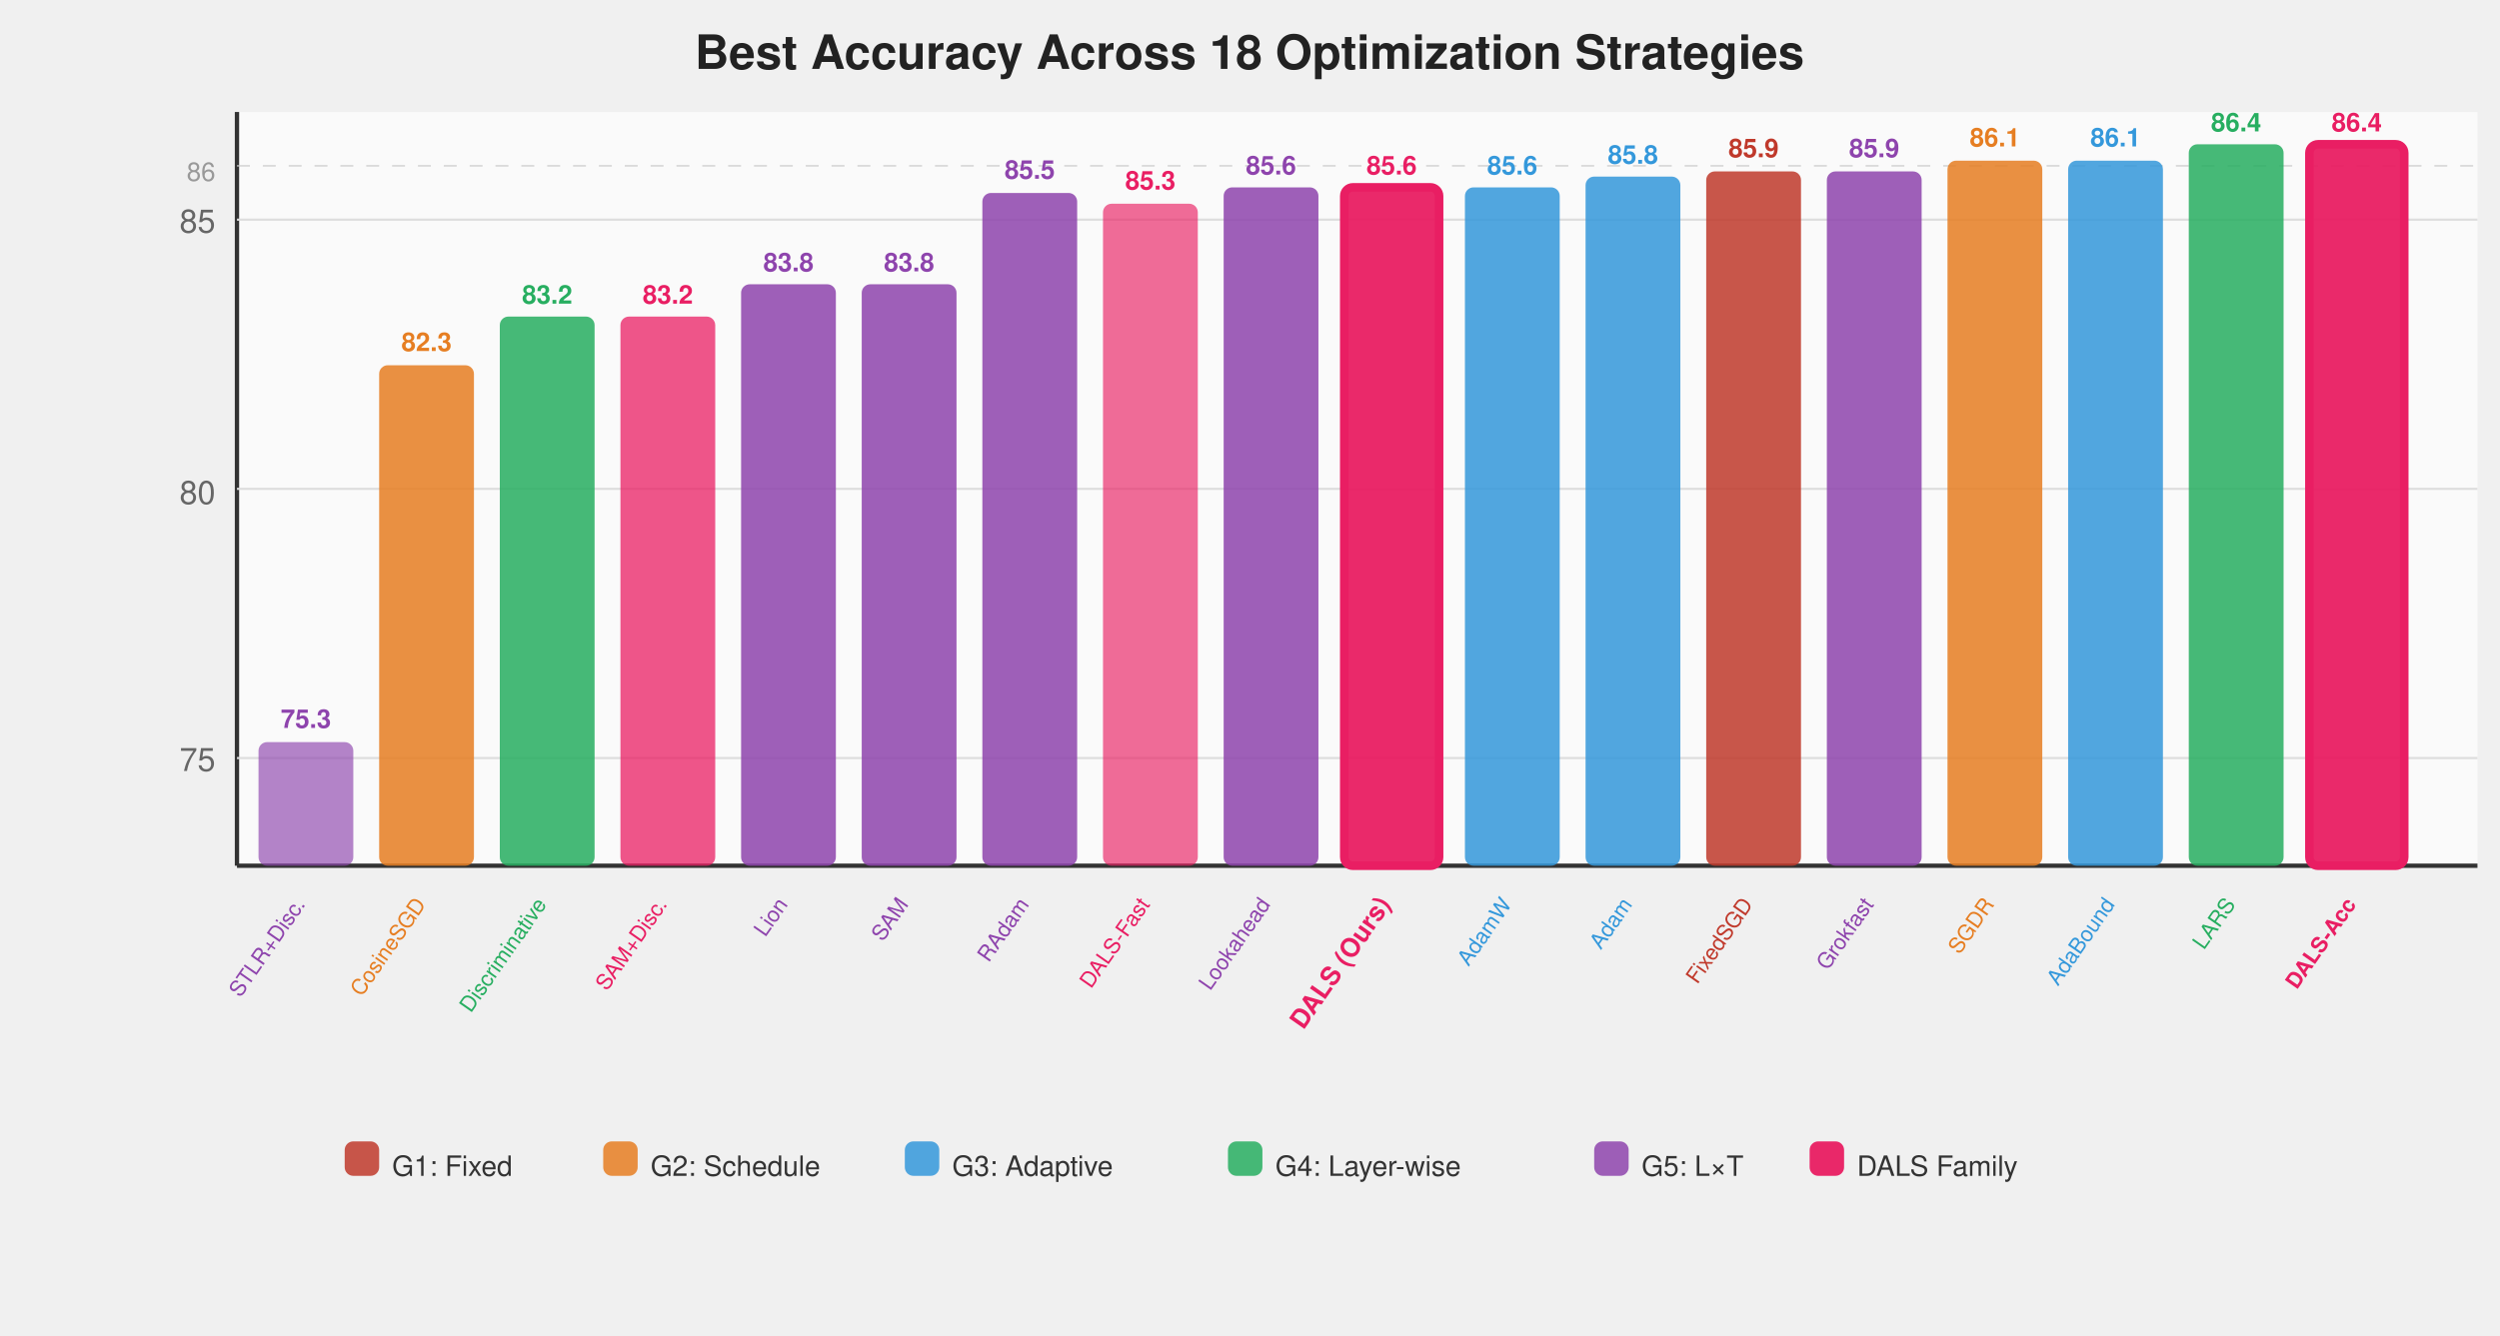
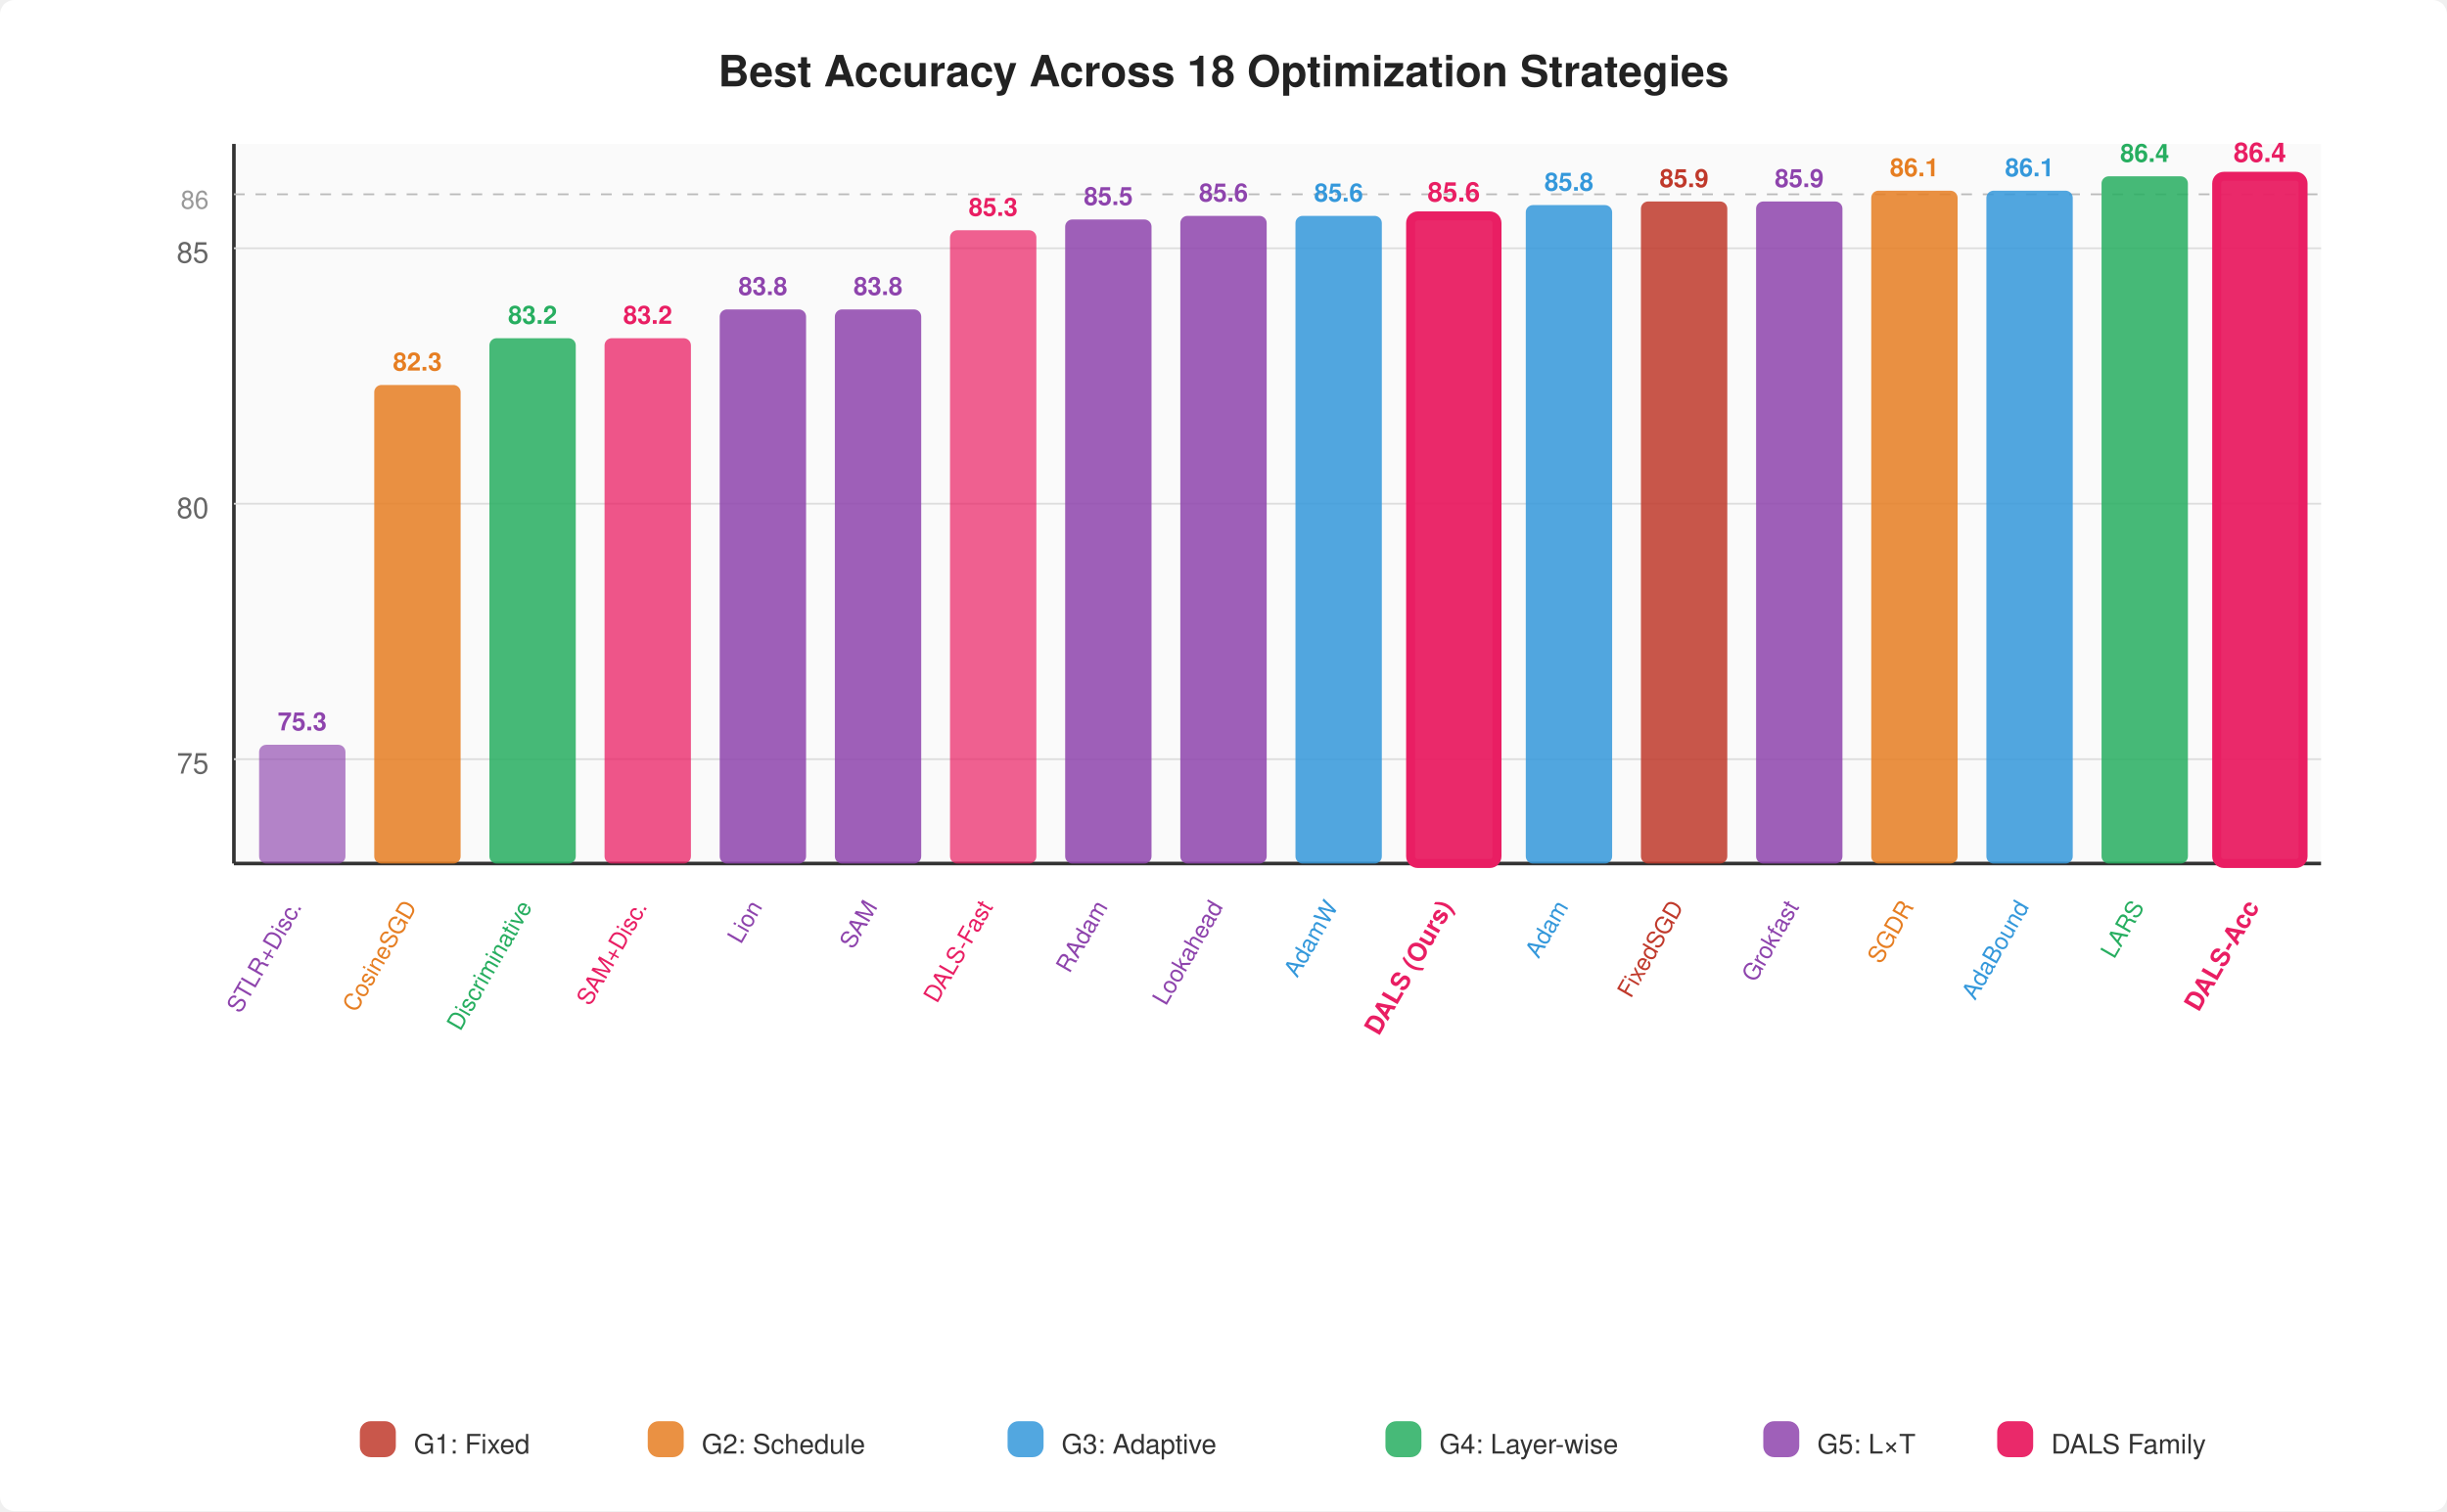
- <svg xmlns="http://www.w3.org/2000/svg" viewBox="0 0 580 310" width="580" height="310">
+ <svg xmlns="http://www.w3.org/2000/svg" viewBox="0 0 680 420" width="680" height="420">
  <style>
    text { font-family: 'Helvetica Neue', Helvetica, Arial, sans-serif; }
  </style>
-   <text x="290" y="16" text-anchor="middle" fill="#222" font-size="11" font-weight="bold">Best Accuracy Across 18 Optimization Strategies</text>
-   <rect x="55" y="26" width="520" height="175" fill="#fafafa" stroke="none" />
-   <line x1="55" y1="26" x2="55" y2="201" stroke="#333" stroke-width="1" />
-   <line x1="55" y1="201" x2="575" y2="201" stroke="#333" stroke-width="1" />
-   <line x1="55" y1="176" x2="575" y2="176" stroke="#ddd" stroke-width="0.5" />
-   <text x="50" y="179" text-anchor="end" fill="#666" font-size="7.5">75</text>
-   <line x1="55" y1="113.5" x2="575" y2="113.5" stroke="#ddd" stroke-width="0.5" />
-   <text x="50" y="117" text-anchor="end" fill="#666" font-size="7.5">80</text>
-   <line x1="55" y1="51" x2="575" y2="51" stroke="#ddd" stroke-width="0.5" />
-   <text x="50" y="54" text-anchor="end" fill="#666" font-size="7.5">85</text>
-   <line x1="55" y1="38.5" x2="575" y2="38.5" stroke="#ccc" stroke-width="0.3" stroke-dasharray="3,3" />
-   <text x="50" y="42" text-anchor="end" fill="#999" font-size="6">86</text>
-   <rect x="60" y="172.3" rx="2" ry="2" width="22" height="28.7" fill="#8e44ad" opacity="0.65" />
-   <text x="71" y="169" text-anchor="middle" fill="#8e44ad" font-size="6" font-weight="bold">75.3</text>
-   <rect x="88" y="84.8" rx="2" ry="2" width="22" height="116.2" fill="#e67e22" opacity="0.85" />
-   <text x="99" y="81.5" text-anchor="middle" fill="#e67e22" font-size="6" font-weight="bold">82.3</text>
-   <rect x="116" y="73.5" rx="2" ry="2" width="22" height="127.5" fill="#27ae60" opacity="0.85" />
-   <text x="127" y="70.5" text-anchor="middle" fill="#27ae60" font-size="6" font-weight="bold">83.2</text>
-   <rect x="144" y="73.5" rx="2" ry="2" width="22" height="127.5" fill="#e91e63" opacity="0.75" />
-   <text x="155" y="70.5" text-anchor="middle" fill="#e91e63" font-size="6" font-weight="bold">83.2</text>
-   <rect x="172" y="66" rx="2" ry="2" width="22" height="135" fill="#8e44ad" opacity="0.85" />
-   <text x="183" y="63" text-anchor="middle" fill="#8e44ad" font-size="6" font-weight="bold">83.8</text>
-   <rect x="200" y="66" rx="2" ry="2" width="22" height="135" fill="#8e44ad" opacity="0.85" />
-   <text x="211" y="63" text-anchor="middle" fill="#8e44ad" font-size="6" font-weight="bold">83.8</text>
-   <rect x="228" y="44.8" rx="2" ry="2" width="22" height="156.2" fill="#8e44ad" opacity="0.85" />
-   <text x="239" y="41.5" text-anchor="middle" fill="#8e44ad" font-size="6" font-weight="bold">85.5</text>
-   <rect x="256" y="47.3" rx="2" ry="2" width="22" height="153.7" fill="#e91e63" opacity="0.65" />
-   <text x="267" y="44" text-anchor="middle" fill="#e91e63" font-size="6" font-weight="bold">85.3</text>
-   <rect x="284" y="43.5" rx="2" ry="2" width="22" height="157.5" fill="#8e44ad" opacity="0.85" />
-   <text x="295" y="40.5" text-anchor="middle" fill="#8e44ad" font-size="6" font-weight="bold">85.6</text>
-   <rect x="312" y="43.5" rx="2" ry="2" width="22" height="157.5" fill="#e91e63" opacity="0.95" />
-   <text x="323" y="40.5" text-anchor="middle" fill="#e91e63" font-size="6" font-weight="bold">85.6</text>
-   <rect x="312" y="43.5" rx="2" ry="2" width="22" height="157.5" fill="none" stroke="#e91e63" stroke-width="2" />
-   <rect x="340" y="43.5" rx="2" ry="2" width="22" height="157.5" fill="#3498db" opacity="0.85" />
-   <text x="351" y="40.5" text-anchor="middle" fill="#3498db" font-size="6" font-weight="bold">85.6</text>
-   <rect x="368" y="41" rx="2" ry="2" width="22" height="160" fill="#3498db" opacity="0.85" />
-   <text x="379" y="38" text-anchor="middle" fill="#3498db" font-size="6" font-weight="bold">85.8</text>
-   <rect x="396" y="39.8" rx="2" ry="2" width="22" height="161.2" fill="#c0392b" opacity="0.85" />
-   <text x="407" y="36.5" text-anchor="middle" fill="#c0392b" font-size="6" font-weight="bold">85.9</text>
-   <rect x="424" y="39.8" rx="2" ry="2" width="22" height="161.2" fill="#8e44ad" opacity="0.85" />
-   <text x="435" y="36.5" text-anchor="middle" fill="#8e44ad" font-size="6" font-weight="bold">85.9</text>
-   <rect x="452" y="37.3" rx="2" ry="2" width="22" height="163.7" fill="#e67e22" opacity="0.85" />
-   <text x="463" y="34" text-anchor="middle" fill="#e67e22" font-size="6" font-weight="bold">86.1</text>
-   <rect x="480" y="37.3" rx="2" ry="2" width="22" height="163.7" fill="#3498db" opacity="0.85" />
-   <text x="491" y="34" text-anchor="middle" fill="#3498db" font-size="6" font-weight="bold">86.1</text>
-   <rect x="508" y="33.5" rx="2" ry="2" width="22" height="167.5" fill="#27ae60" opacity="0.85" />
-   <text x="519" y="30.5" text-anchor="middle" fill="#27ae60" font-size="6" font-weight="bold">86.4</text>
-   <rect x="536" y="33.5" rx="2" ry="2" width="22" height="167.5" fill="#e91e63" opacity="0.95" />
-   <text x="547" y="30.5" text-anchor="middle" fill="#e91e63" font-size="6" font-weight="bold">86.4</text>
-   <rect x="536" y="33.5" rx="2" ry="2" width="22" height="167.5" fill="none" stroke="#e91e63" stroke-width="2" />
-   <text x="71" y="210" text-anchor="end" fill="#8e44ad" font-size="5" transform="rotate(-55,71,210)">STLR+Disc.</text>
-   <text x="99" y="210" text-anchor="end" fill="#e67e22" font-size="5" transform="rotate(-55,99,210)">CosineSGD</text>
-   <text x="127" y="210" text-anchor="end" fill="#27ae60" font-size="5" transform="rotate(-55,127,210)">Discriminative</text>
-   <text x="155" y="210" text-anchor="end" fill="#e91e63" font-size="5" transform="rotate(-55,155,210)">SAM+Disc.</text>
-   <text x="183" y="210" text-anchor="end" fill="#8e44ad" font-size="5" transform="rotate(-55,183,210)">Lion</text>
-   <text x="211" y="210" text-anchor="end" fill="#8e44ad" font-size="5" transform="rotate(-55,211,210)">SAM</text>
-   <text x="239" y="210" text-anchor="end" fill="#8e44ad" font-size="5" transform="rotate(-55,239,210)">RAdam</text>
-   <text x="267" y="210" text-anchor="end" fill="#e91e63" font-size="5" transform="rotate(-55,267,210)">DALS-Fast</text>
-   <text x="295" y="210" text-anchor="end" fill="#8e44ad" font-size="5" transform="rotate(-55,295,210)">Lookahead</text>
-   <text x="323" y="210" text-anchor="end" fill="#e91e63" font-size="6" font-weight="bold" transform="rotate(-55,323,210)">DALS (Ours)</text>
-   <text x="351" y="210" text-anchor="end" fill="#3498db" font-size="5" transform="rotate(-55,351,210)">AdamW</text>
-   <text x="379" y="210" text-anchor="end" fill="#3498db" font-size="5" transform="rotate(-55,379,210)">Adam</text>
-   <text x="407" y="210" text-anchor="end" fill="#c0392b" font-size="5" transform="rotate(-55,407,210)">FixedSGD</text>
-   <text x="435" y="210" text-anchor="end" fill="#8e44ad" font-size="5" transform="rotate(-55,435,210)">Grokfast</text>
-   <text x="463" y="210" text-anchor="end" fill="#e67e22" font-size="5" transform="rotate(-55,463,210)">SGDR</text>
-   <text x="491" y="210" text-anchor="end" fill="#3498db" font-size="5" transform="rotate(-55,491,210)">AdaBound</text>
-   <text x="519" y="210" text-anchor="end" fill="#27ae60" font-size="5" transform="rotate(-55,519,210)">LARS</text>
-   <text x="547" y="210" text-anchor="end" fill="#e91e63" font-size="5" font-weight="bold" transform="rotate(-55,547,210)">DALS-Acc</text>
-   <rect x="80" y="265" rx="2" ry="2" width="8" height="8" fill="#c0392b" opacity="0.85" />
-   <text x="91" y="273" text-anchor="start" fill="#333" font-size="6.5">G1: Fixed</text>
-   <rect x="140" y="265" rx="2" ry="2" width="8" height="8" fill="#e67e22" opacity="0.85" />
-   <text x="151" y="273" text-anchor="start" fill="#333" font-size="6.5">G2: Schedule</text>
-   <rect x="210" y="265" rx="2" ry="2" width="8" height="8" fill="#3498db" opacity="0.85" />
-   <text x="221" y="273" text-anchor="start" fill="#333" font-size="6.5">G3: Adaptive</text>
-   <rect x="285" y="265" rx="2" ry="2" width="8" height="8" fill="#27ae60" opacity="0.85" />
-   <text x="296" y="273" text-anchor="start" fill="#333" font-size="6.5">G4: Layer-wise</text>
-   <rect x="370" y="265" rx="2" ry="2" width="8" height="8" fill="#8e44ad" opacity="0.85" />
-   <text x="381" y="273" text-anchor="start" fill="#333" font-size="6.5">G5: L×T</text>
-   <rect x="420" y="265" rx="2" ry="2" width="8" height="8" fill="#e91e63" opacity="0.95" />
-   <text x="431" y="273" text-anchor="start" fill="#333" font-size="6.5">DALS Family</text>
+   <rect width="680" height="420" fill="#fff" rx="4" />
+   <text x="340" y="24" text-anchor="middle" fill="#222" font-size="12" font-weight="bold">Best Accuracy Across 18 Optimization Strategies</text>
+   <rect x="65" y="40" width="580" height="200" fill="#fafafa" stroke="none" />
+   <line x1="65" y1="40" x2="65" y2="240" stroke="#333" stroke-width="1" />
+   <line x1="65" y1="240" x2="645" y2="240" stroke="#333" stroke-width="1" />
+   <line x1="65" y1="211" x2="645" y2="211" stroke="#ddd" stroke-width="0.5" />
+   <text x="58" y="215" text-anchor="end" fill="#666" font-size="8">75</text>
+   <line x1="65" y1="140" x2="645" y2="140" stroke="#ddd" stroke-width="0.5" />
+   <text x="58" y="144" text-anchor="end" fill="#666" font-size="8">80</text>
+   <line x1="65" y1="69" x2="645" y2="69" stroke="#ddd" stroke-width="0.5" />
+   <text x="58" y="73" text-anchor="end" fill="#666" font-size="8">85</text>
+   <line x1="65" y1="54" x2="645" y2="54" stroke="#bbb" stroke-width="0.5" stroke-dasharray="3,3" />
+   <text x="58" y="58" text-anchor="end" fill="#999" font-size="7">86</text>
+   <rect x="72" y="207" rx="2" ry="2" width="24" height="33" fill="#8e44ad" opacity="0.65" />
+   <text x="84" y="203" text-anchor="middle" fill="#8e44ad" font-size="7" font-weight="bold">75.3</text>
+   <rect x="104" y="107" rx="2" ry="2" width="24" height="133" fill="#e67e22" opacity="0.85" />
+   <text x="116" y="103" text-anchor="middle" fill="#e67e22" font-size="7" font-weight="bold">82.3</text>
+   <rect x="136" y="94" rx="2" ry="2" width="24" height="146" fill="#27ae60" opacity="0.85" />
+   <text x="148" y="90" text-anchor="middle" fill="#27ae60" font-size="7" font-weight="bold">83.2</text>
+   <rect x="168" y="94" rx="2" ry="2" width="24" height="146" fill="#e91e63" opacity="0.75" />
+   <text x="180" y="90" text-anchor="middle" fill="#e91e63" font-size="7" font-weight="bold">83.2</text>
+   <rect x="200" y="86" rx="2" ry="2" width="24" height="154" fill="#8e44ad" opacity="0.85" />
+   <text x="212" y="82" text-anchor="middle" fill="#8e44ad" font-size="7" font-weight="bold">83.8</text>
+   <rect x="232" y="86" rx="2" ry="2" width="24" height="154" fill="#8e44ad" opacity="0.85" />
+   <text x="244" y="82" text-anchor="middle" fill="#8e44ad" font-size="7" font-weight="bold">83.8</text>
+   <rect x="264" y="64" rx="2" ry="2" width="24" height="176" fill="#e91e63" opacity="0.7" />
+   <text x="276" y="60" text-anchor="middle" fill="#e91e63" font-size="7" font-weight="bold">85.3</text>
+   <rect x="296" y="61" rx="2" ry="2" width="24" height="179" fill="#8e44ad" opacity="0.85" />
+   <text x="308" y="57" text-anchor="middle" fill="#8e44ad" font-size="7" font-weight="bold">85.5</text>
+   <rect x="328" y="60" rx="2" ry="2" width="24" height="180" fill="#8e44ad" opacity="0.85" />
+   <text x="340" y="56" text-anchor="middle" fill="#8e44ad" font-size="7" font-weight="bold">85.6</text>
+   <rect x="360" y="60" rx="2" ry="2" width="24" height="180" fill="#3498db" opacity="0.85" />
+   <text x="372" y="56" text-anchor="middle" fill="#3498db" font-size="7" font-weight="bold">85.6</text>
+   <rect x="392" y="60" rx="2" ry="2" width="24" height="180" fill="#e91e63" opacity="0.95" />
+   <text x="404" y="56" text-anchor="middle" fill="#e91e63" font-size="7.5" font-weight="bold">85.6</text>
+   <rect x="392" y="60" rx="2" ry="2" width="24" height="180" fill="none" stroke="#e91e63" stroke-width="2.5" />
+   <rect x="424" y="57" rx="2" ry="2" width="24" height="183" fill="#3498db" opacity="0.85" />
+   <text x="436" y="53" text-anchor="middle" fill="#3498db" font-size="7" font-weight="bold">85.8</text>
+   <rect x="456" y="56" rx="2" ry="2" width="24" height="184" fill="#c0392b" opacity="0.85" />
+   <text x="468" y="52" text-anchor="middle" fill="#c0392b" font-size="7" font-weight="bold">85.9</text>
+   <rect x="488" y="56" rx="2" ry="2" width="24" height="184" fill="#8e44ad" opacity="0.85" />
+   <text x="500" y="52" text-anchor="middle" fill="#8e44ad" font-size="7" font-weight="bold">85.9</text>
+   <rect x="520" y="53" rx="2" ry="2" width="24" height="187" fill="#e67e22" opacity="0.85" />
+   <text x="532" y="49" text-anchor="middle" fill="#e67e22" font-size="7" font-weight="bold">86.1</text>
+   <rect x="552" y="53" rx="2" ry="2" width="24" height="187" fill="#3498db" opacity="0.85" />
+   <text x="564" y="49" text-anchor="middle" fill="#3498db" font-size="7" font-weight="bold">86.1</text>
+   <rect x="584" y="49" rx="2" ry="2" width="24" height="191" fill="#27ae60" opacity="0.85" />
+   <text x="596" y="45" text-anchor="middle" fill="#27ae60" font-size="7" font-weight="bold">86.4</text>
+   <rect x="616" y="49" rx="2" ry="2" width="24" height="191" fill="#e91e63" opacity="0.95" />
+   <text x="628" y="45" text-anchor="middle" fill="#e91e63" font-size="7.5" font-weight="bold">86.4</text>
+   <rect x="616" y="49" rx="2" ry="2" width="24" height="191" fill="none" stroke="#e91e63" stroke-width="2.5" />
+   <text x="84" y="252" text-anchor="end" fill="#8e44ad" font-size="6.5" transform="rotate(-60,84,252)">STLR+Disc.</text>
+   <text x="116" y="252" text-anchor="end" fill="#e67e22" font-size="6.5" transform="rotate(-60,116,252)">CosineSGD</text>
+   <text x="148" y="252" text-anchor="end" fill="#27ae60" font-size="6.5" transform="rotate(-60,148,252)">Discriminative</text>
+   <text x="180" y="252" text-anchor="end" fill="#e91e63" font-size="6.5" transform="rotate(-60,180,252)">SAM+Disc.</text>
+   <text x="212" y="252" text-anchor="end" fill="#8e44ad" font-size="6.5" transform="rotate(-60,212,252)">Lion</text>
+   <text x="244" y="252" text-anchor="end" fill="#8e44ad" font-size="6.5" transform="rotate(-60,244,252)">SAM</text>
+   <text x="276" y="252" text-anchor="end" fill="#e91e63" font-size="6.5" transform="rotate(-60,276,252)">DALS-Fast</text>
+   <text x="308" y="252" text-anchor="end" fill="#8e44ad" font-size="6.5" transform="rotate(-60,308,252)">RAdam</text>
+   <text x="340" y="252" text-anchor="end" fill="#8e44ad" font-size="6.5" transform="rotate(-60,340,252)">Lookahead</text>
+   <text x="372" y="252" text-anchor="end" fill="#3498db" font-size="6.5" transform="rotate(-60,372,252)">AdamW</text>
+   <text x="404" y="252" text-anchor="end" fill="#e91e63" font-size="7" font-weight="bold" transform="rotate(-60,404,252)">DALS (Ours)</text>
+   <text x="436" y="252" text-anchor="end" fill="#3498db" font-size="6.5" transform="rotate(-60,436,252)">Adam</text>
+   <text x="468" y="252" text-anchor="end" fill="#c0392b" font-size="6.5" transform="rotate(-60,468,252)">FixedSGD</text>
+   <text x="500" y="252" text-anchor="end" fill="#8e44ad" font-size="6.5" transform="rotate(-60,500,252)">Grokfast</text>
+   <text x="532" y="252" text-anchor="end" fill="#e67e22" font-size="6.5" transform="rotate(-60,532,252)">SGDR</text>
+   <text x="564" y="252" text-anchor="end" fill="#3498db" font-size="6.5" transform="rotate(-60,564,252)">AdaBound</text>
+   <text x="596" y="252" text-anchor="end" fill="#27ae60" font-size="6.5" transform="rotate(-60,596,252)">LARS</text>
+   <text x="628" y="252" text-anchor="end" fill="#e91e63" font-size="7" font-weight="bold" transform="rotate(-60,628,252)">DALS-Acc</text>
+   <rect x="100" y="395" rx="3" ry="3" width="10" height="10" fill="#c0392b" opacity="0.85" />
+   <text x="115" y="404" text-anchor="start" fill="#333" font-size="7.5">G1: Fixed</text>
+   <rect x="180" y="395" rx="3" ry="3" width="10" height="10" fill="#e67e22" opacity="0.85" />
+   <text x="195" y="404" text-anchor="start" fill="#333" font-size="7.5">G2: Schedule</text>
+   <rect x="280" y="395" rx="3" ry="3" width="10" height="10" fill="#3498db" opacity="0.85" />
+   <text x="295" y="404" text-anchor="start" fill="#333" font-size="7.5">G3: Adaptive</text>
+   <rect x="385" y="395" rx="3" ry="3" width="10" height="10" fill="#27ae60" opacity="0.85" />
+   <text x="400" y="404" text-anchor="start" fill="#333" font-size="7.5">G4: Layer-wise</text>
+   <rect x="490" y="395" rx="3" ry="3" width="10" height="10" fill="#8e44ad" opacity="0.85" />
+   <text x="505" y="404" text-anchor="start" fill="#333" font-size="7.5">G5: L×T</text>
+   <rect x="555" y="395" rx="3" ry="3" width="10" height="10" fill="#e91e63" opacity="0.95" />
+   <text x="570" y="404" text-anchor="start" fill="#333" font-size="7.5">DALS Family</text>
</svg>
